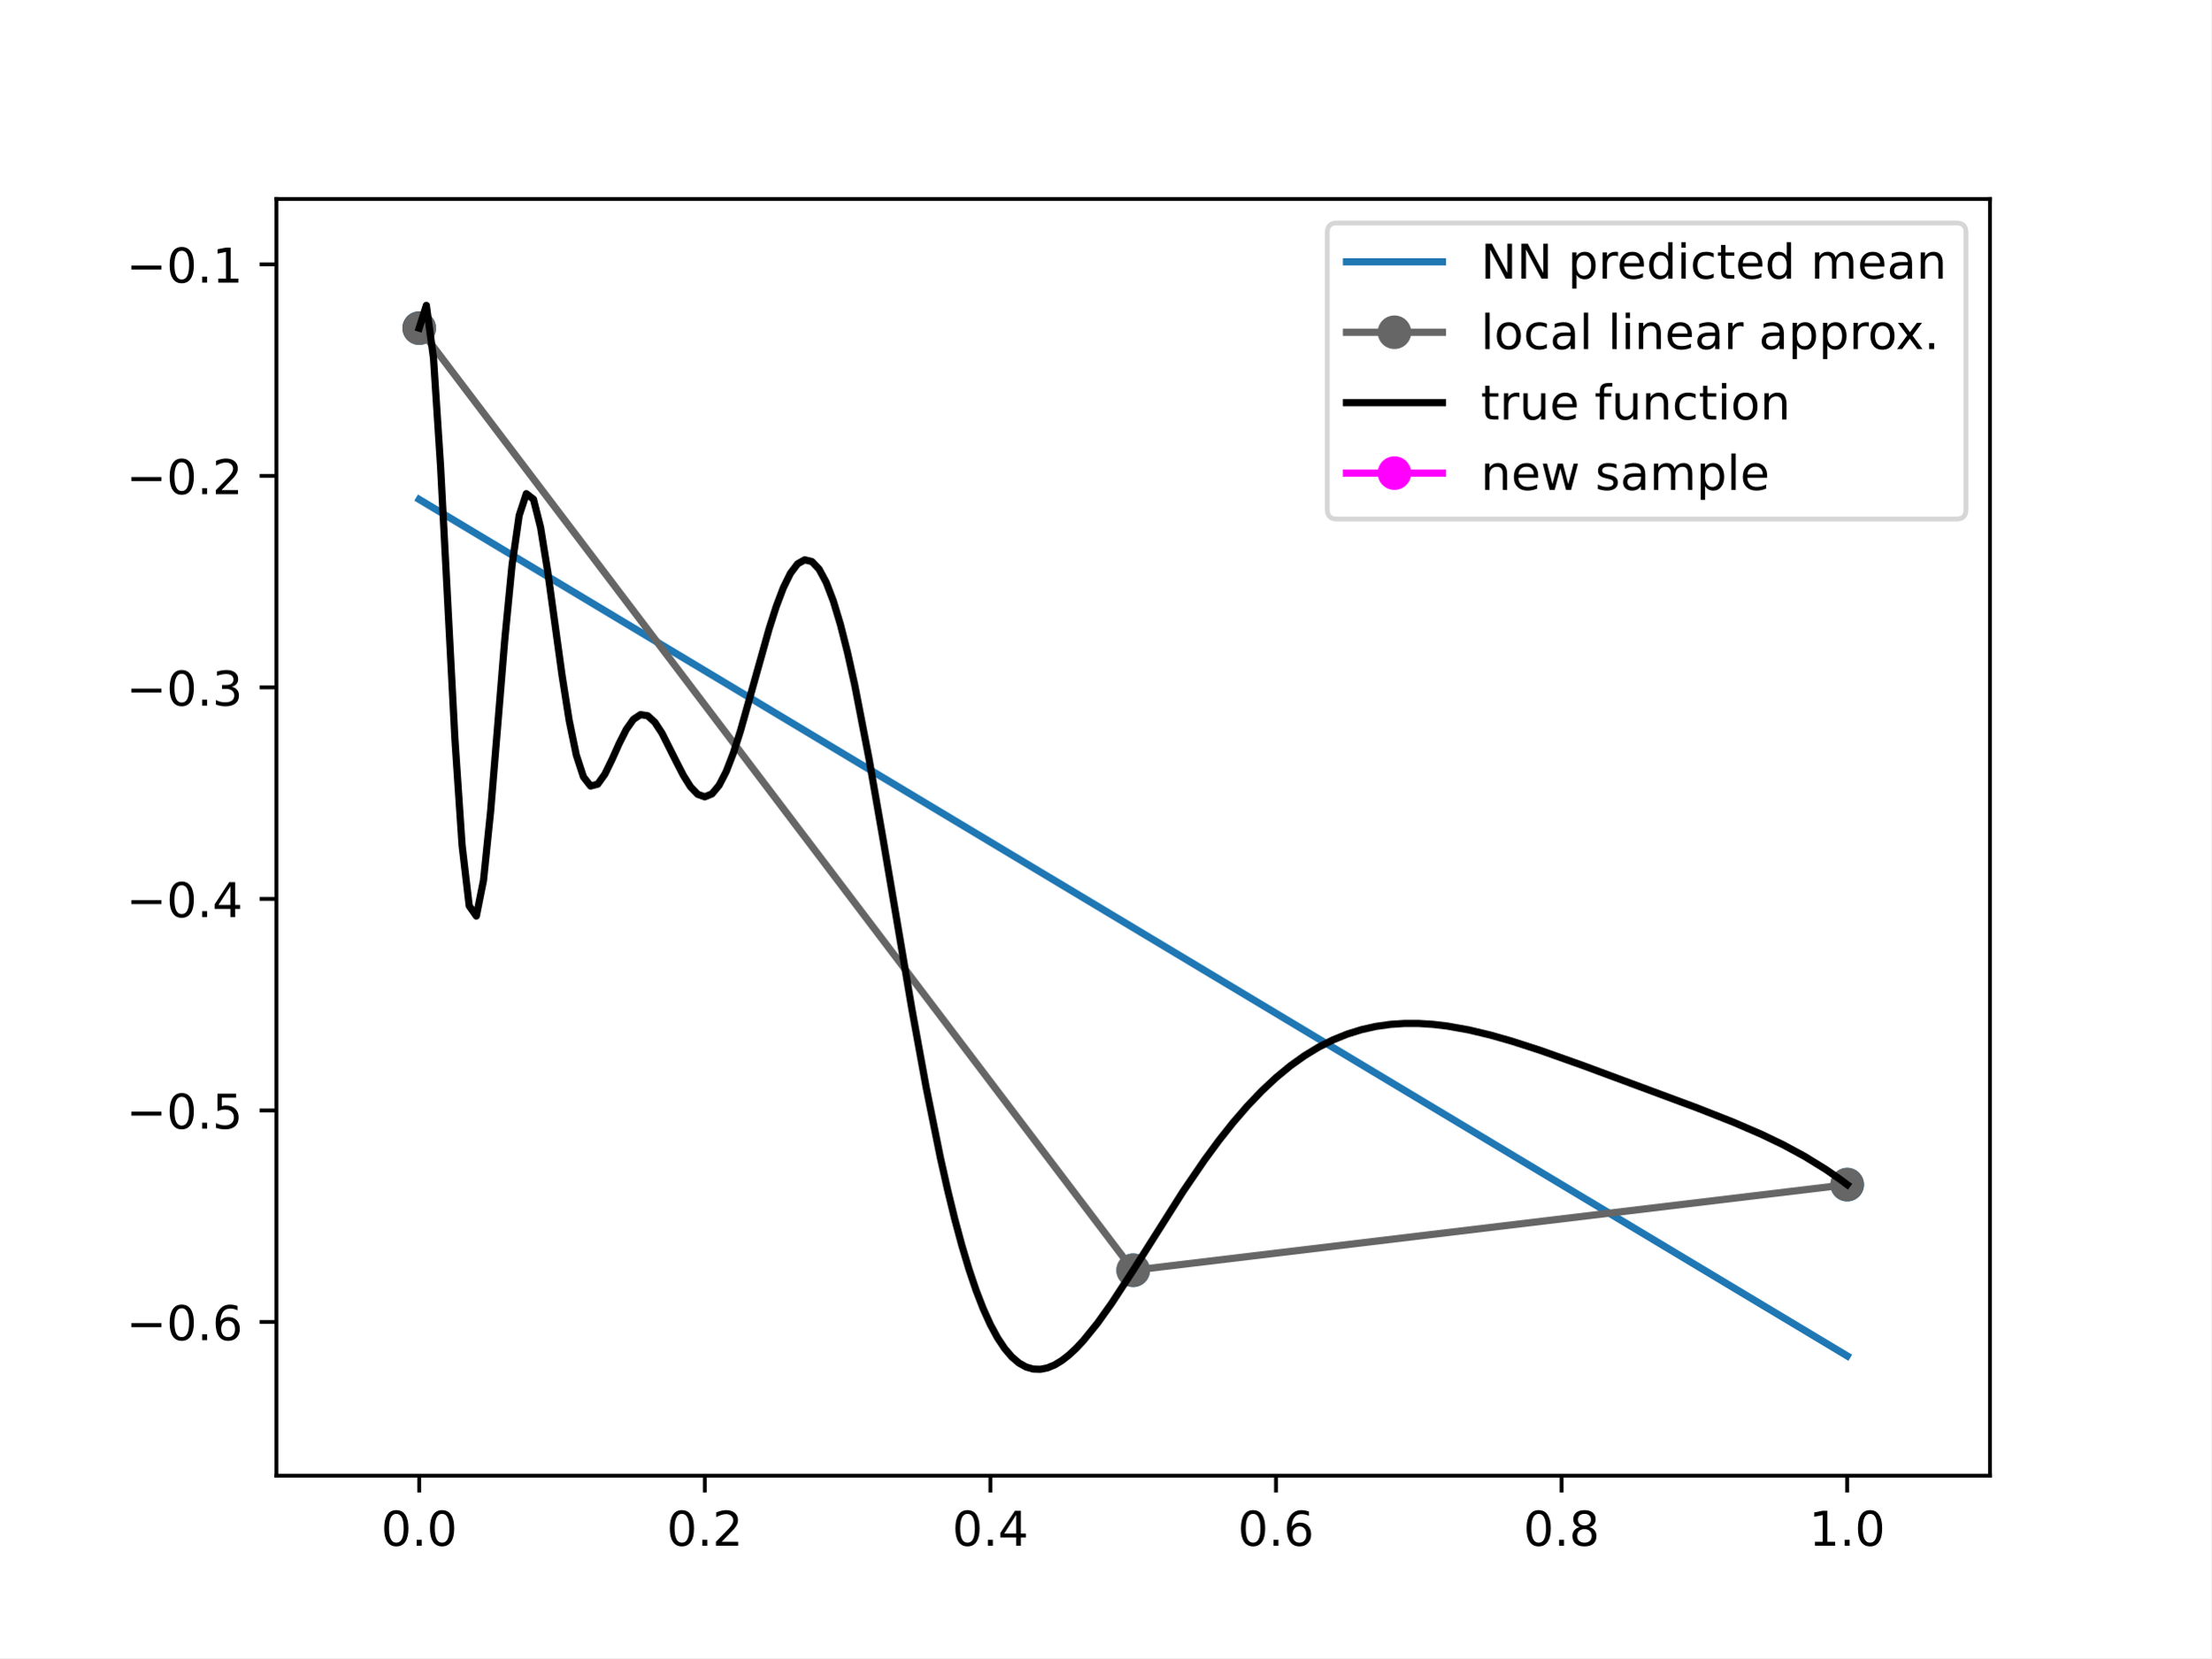
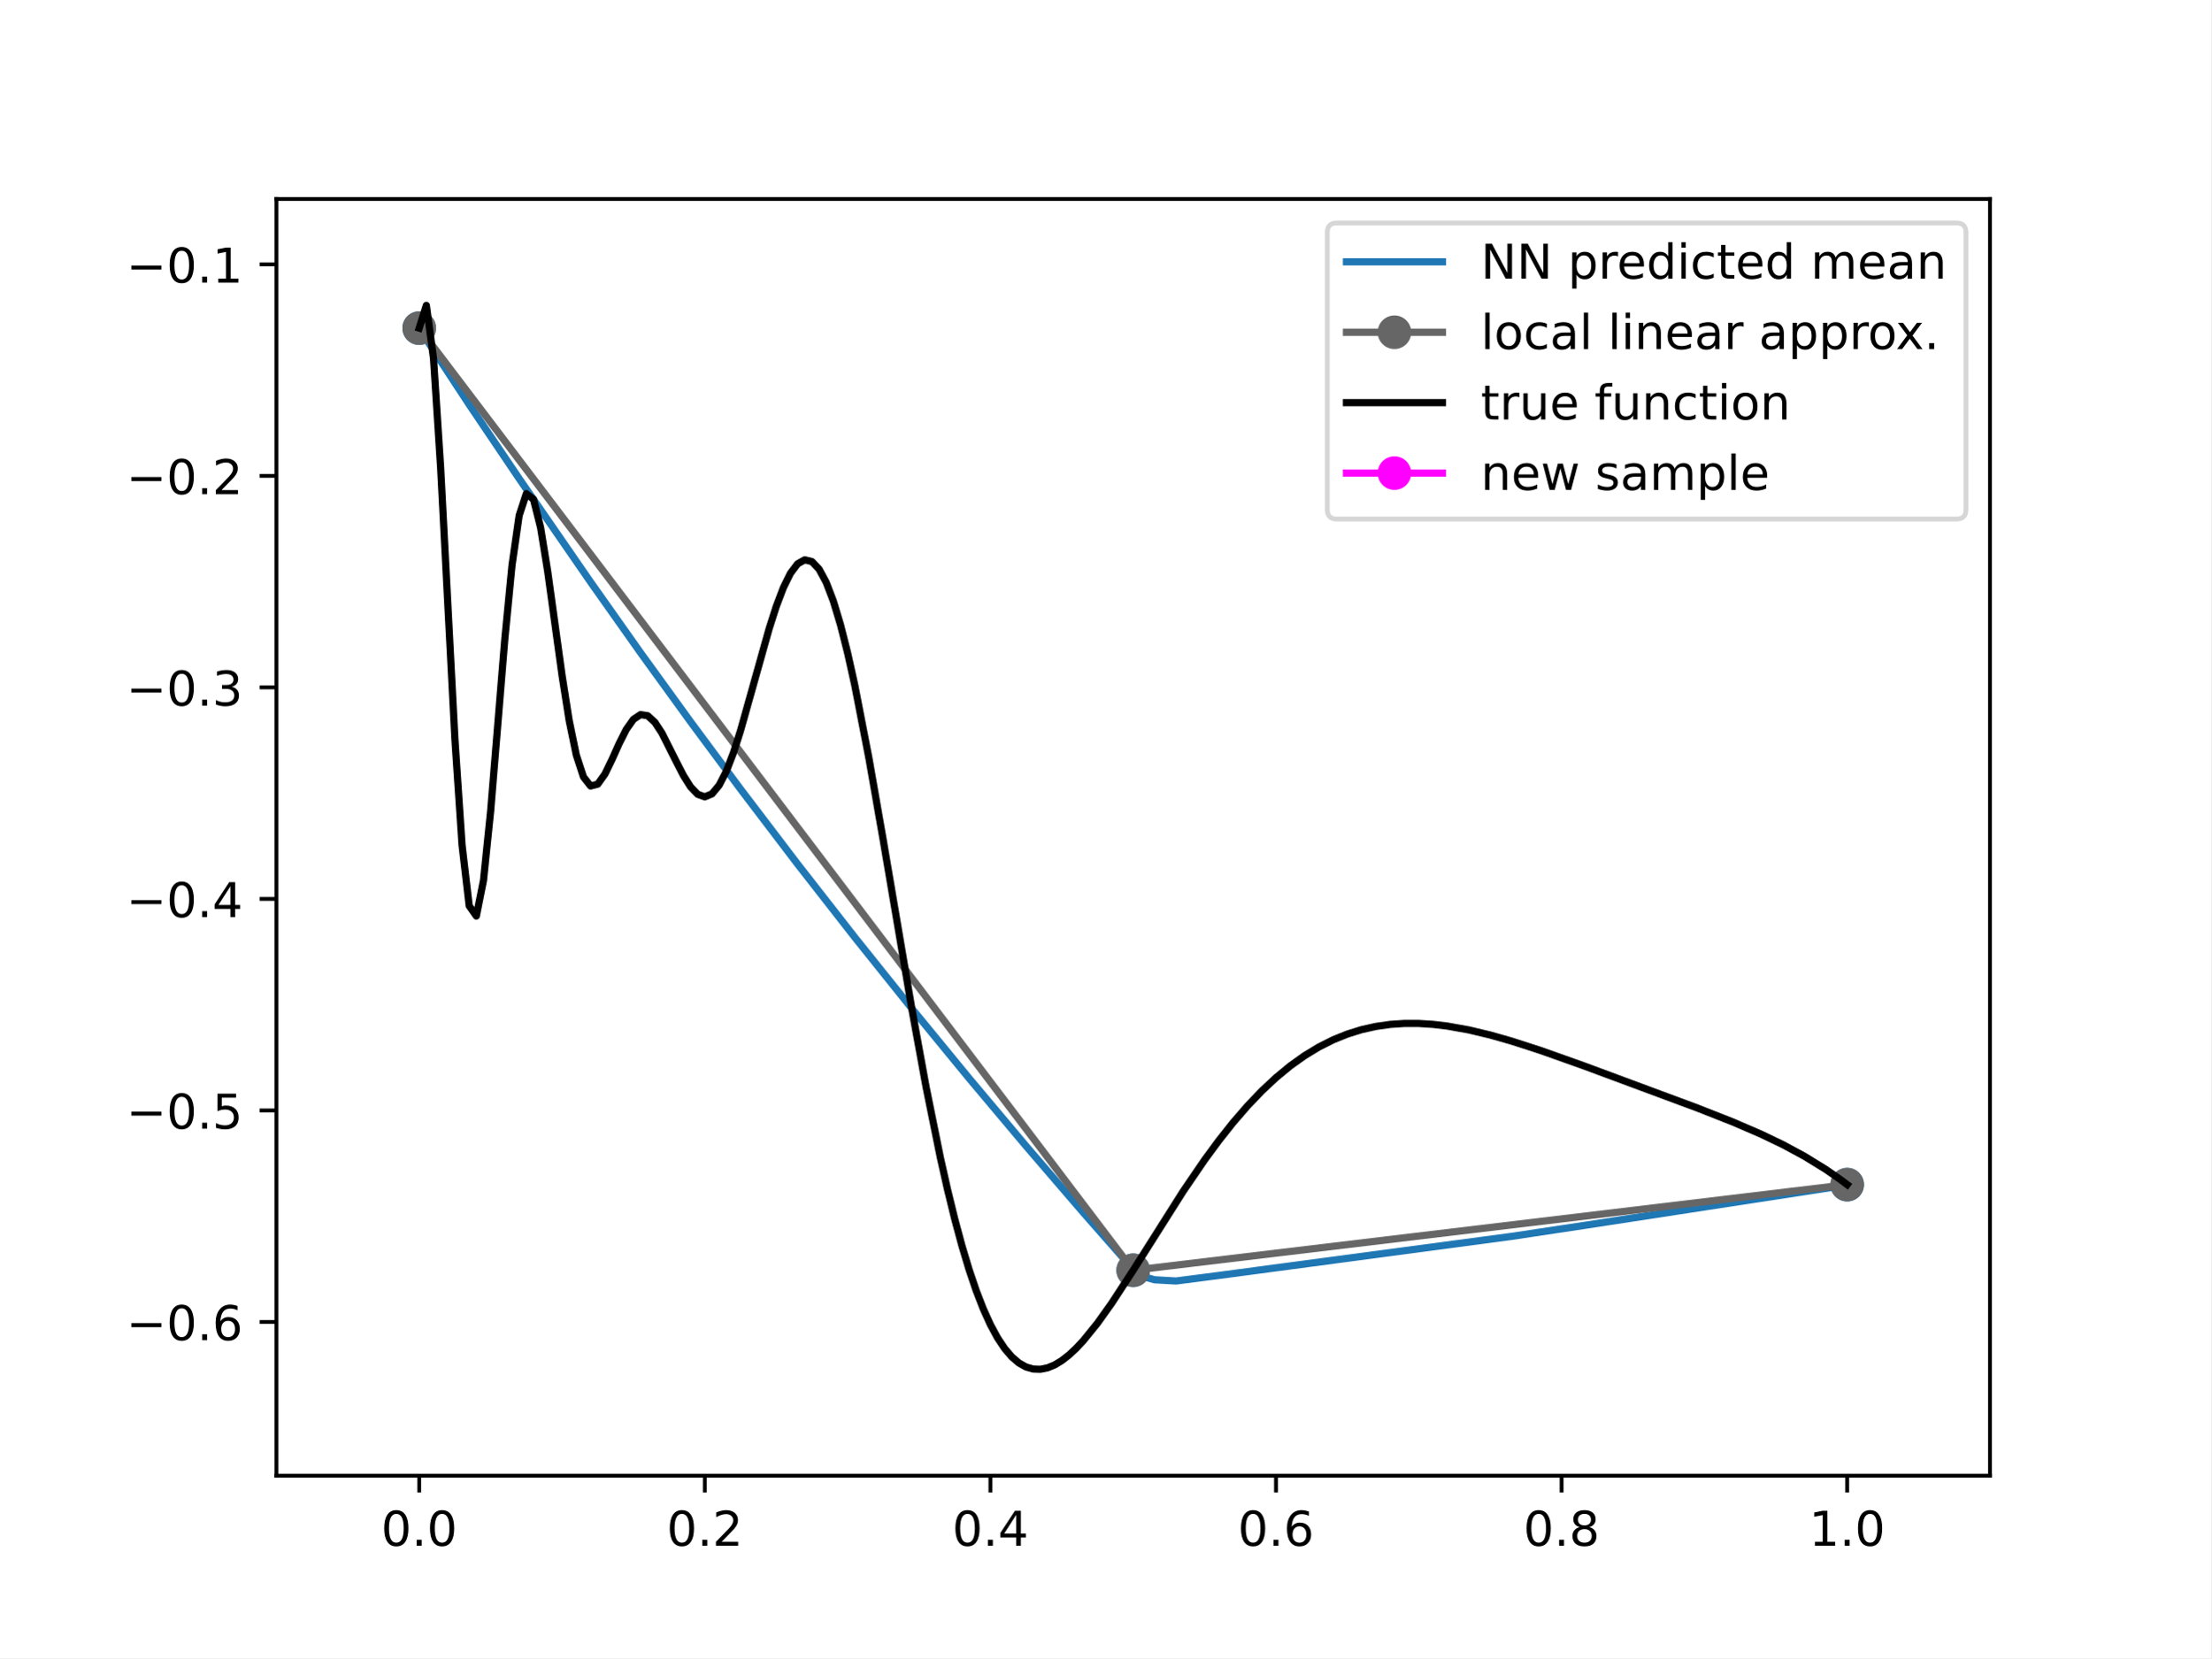
<svg xmlns="http://www.w3.org/2000/svg" xmlns:xlink="http://www.w3.org/1999/xlink" height="345.6pt" version="1.1" viewBox="0 0 460.8 345.6" width="460.8pt">
  <defs>
    <style type="text/css">
*{stroke-linecap:butt;stroke-linejoin:round;}
  </style>
  </defs>
  <g id="figure_1">
    <g id="patch_1">
      <path d="M 0 345.6  L 460.8 345.6  L 460.8 0  L 0 0  z " style="fill:#ffffff;" />
    </g>
    <g id="axes_1">
      <g id="patch_2">
        <path d="M 57.6 307.584  L 414.72 307.584  L 414.72 41.472  L 57.6 41.472  z " style="fill:#ffffff;" />
      </g>
      <g id="PathCollection_1">
        <defs>
-           <path d="M 0 3  C 0.796 3 1.559 2.684 2.121 2.121  C 2.684 1.559 3 0.796 3 0  C 3 -0.796 2.684 -1.559 2.121 -2.121  C 1.559 -2.684 0.796 -3 0 -3  C -0.796 -3 -1.559 -2.684 -2.121 -2.121  C -2.684 -1.559 -3 -0.796 -3 0  C -3 0.796 -2.684 1.559 -2.121 2.121  C -1.559 2.684 -0.796 3 0 3  z " id="m179749b43c" style="stroke:#1f77b4;" />
+           <path d="M 0 3  C 0.796 3 1.559 2.684 2.121 2.121  C 2.684 1.559 3 0.796 3 0  C 3 -0.796 2.684 -1.559 2.121 -2.121  C 1.559 -2.684 0.796 -3 0 -3  C -0.796 -3 -1.559 -2.684 -2.121 -2.121  C -2.684 -1.559 -3 -0.796 -3 0  C -3 0.796 -2.684 1.559 -2.121 2.121  C -1.559 2.684 -0.796 3 0 3  z " id="m5460640c98" style="stroke:#1f77b4;" />
        </defs>
-         <g clip-path="url(#p7ca8275b8b)">
-           <use style="fill:#1f77b4;stroke:#1f77b4;" x="87.36" xlink:href="#m179749b43c" y="68.387" />
-           <use style="fill:#1f77b4;stroke:#1f77b4;" x="236.16" xlink:href="#m179749b43c" y="264.764" />
-           <use style="fill:#1f77b4;stroke:#1f77b4;" x="384.96" xlink:href="#m179749b43c" y="246.915" />
+         <g clip-path="url(#p59c371af29)">
+           <use style="fill:#1f77b4;stroke:#1f77b4;" x="87.36" xlink:href="#m5460640c98" y="68.387" />
+           <use style="fill:#1f77b4;stroke:#1f77b4;" x="236.16" xlink:href="#m5460640c98" y="264.764" />
+           <use style="fill:#1f77b4;stroke:#1f77b4;" x="384.96" xlink:href="#m5460640c98" y="246.915" />
        </g>
      </g>
      <g id="matplotlib.axis_1">
        <g id="xtick_1">
          <g id="line2d_1">
            <defs>
-               <path d="M 0 0  L 0 3.5  " id="mdaee764420" style="stroke:#000000;stroke-width:0.8;" />
-             </defs>
-             <g>
-               <use style="stroke:#000000;stroke-width:0.8;" x="87.36" xlink:href="#mdaee764420" y="307.584" />
+               <path d="M 0 0  L 0 3.5  " id="md9a0f1338b" style="stroke:#000000;stroke-width:0.8;" />
+             </defs>
+             <g>
+               <use style="stroke:#000000;stroke-width:0.8;" x="87.36" xlink:href="#md9a0f1338b" y="307.584" />
            </g>
          </g>
          <g id="text_1">
            <defs>
              <path d="M 31.781 66.406  Q 24.172 66.406 20.328 58.906  Q 16.5 51.422 16.5 36.375  Q 16.5 21.391 20.328 13.891  Q 24.172 6.391 31.781 6.391  Q 39.453 6.391 43.281 13.891  Q 47.125 21.391 47.125 36.375  Q 47.125 51.422 43.281 58.906  Q 39.453 66.406 31.781 66.406  z M 31.781 74.219  Q 44.047 74.219 50.516 64.516  Q 56.984 54.828 56.984 36.375  Q 56.984 17.969 50.516 8.266  Q 44.047 -1.422 31.781 -1.422  Q 19.531 -1.422 13.062 8.266  Q 6.594 17.969 6.594 36.375  Q 6.594 54.828 13.062 64.516  Q 19.531 74.219 31.781 74.219  z " id="DejaVuSans-48" />
              <path d="M 10.688 12.406  L 21 12.406  L 21 0  L 10.688 0  z " id="DejaVuSans-46" />
            </defs>
            <g transform="translate(79.40844 322.1824)scale(0.1 -0.1)">
              <use xlink:href="#DejaVuSans-48" />
              <use x="63.623" xlink:href="#DejaVuSans-46" />
              <use x="95.41" xlink:href="#DejaVuSans-48" />
            </g>
          </g>
        </g>
        <g id="xtick_2">
          <g id="line2d_2">
            <g>
-               <use style="stroke:#000000;stroke-width:0.8;" x="146.88" xlink:href="#mdaee764420" y="307.584" />
+               <use style="stroke:#000000;stroke-width:0.8;" x="146.88" xlink:href="#md9a0f1338b" y="307.584" />
            </g>
          </g>
          <g id="text_2">
            <defs>
              <path d="M 19.188 8.297  L 53.609 8.297  L 53.609 0  L 7.328 0  L 7.328 8.297  Q 12.938 14.109 22.625 23.891  Q 32.328 33.688 34.812 36.531  Q 39.547 41.844 41.422 45.531  Q 43.312 49.219 43.312 52.781  Q 43.312 58.594 39.234 62.25  Q 35.156 65.922 28.609 65.922  Q 23.969 65.922 18.812 64.312  Q 13.672 62.703 7.812 59.422  L 7.812 69.391  Q 13.766 71.781 18.938 73  Q 24.125 74.219 28.422 74.219  Q 39.75 74.219 46.484 68.547  Q 53.219 62.891 53.219 53.422  Q 53.219 48.922 51.531 44.891  Q 49.859 40.875 45.406 35.406  Q 44.188 33.984 37.641 27.219  Q 31.109 20.453 19.188 8.297  z " id="DejaVuSans-50" />
            </defs>
            <g transform="translate(138.9284 322.1824)scale(0.1 -0.1)">
              <use xlink:href="#DejaVuSans-48" />
              <use x="63.623" xlink:href="#DejaVuSans-46" />
              <use x="95.41" xlink:href="#DejaVuSans-50" />
            </g>
          </g>
        </g>
        <g id="xtick_3">
          <g id="line2d_3">
            <g>
-               <use style="stroke:#000000;stroke-width:0.8;" x="206.4" xlink:href="#mdaee764420" y="307.584" />
+               <use style="stroke:#000000;stroke-width:0.8;" x="206.4" xlink:href="#md9a0f1338b" y="307.584" />
            </g>
          </g>
          <g id="text_3">
            <defs>
              <path d="M 37.797 64.312  L 12.891 25.391  L 37.797 25.391  z M 35.203 72.906  L 47.609 72.906  L 47.609 25.391  L 58.016 25.391  L 58.016 17.188  L 47.609 17.188  L 47.609 0  L 37.797 0  L 37.797 17.188  L 4.891 17.188  L 4.891 26.703  z " id="DejaVuSans-52" />
            </defs>
            <g transform="translate(198.4484 322.1824)scale(0.1 -0.1)">
              <use xlink:href="#DejaVuSans-48" />
              <use x="63.623" xlink:href="#DejaVuSans-46" />
              <use x="95.41" xlink:href="#DejaVuSans-52" />
            </g>
          </g>
        </g>
        <g id="xtick_4">
          <g id="line2d_4">
            <g>
-               <use style="stroke:#000000;stroke-width:0.8;" x="265.92" xlink:href="#mdaee764420" y="307.584" />
+               <use style="stroke:#000000;stroke-width:0.8;" x="265.92" xlink:href="#md9a0f1338b" y="307.584" />
            </g>
          </g>
          <g id="text_4">
            <defs>
              <path d="M 33.016 40.375  Q 26.375 40.375 22.484 35.828  Q 18.609 31.297 18.609 23.391  Q 18.609 15.531 22.484 10.953  Q 26.375 6.391 33.016 6.391  Q 39.656 6.391 43.531 10.953  Q 47.406 15.531 47.406 23.391  Q 47.406 31.297 43.531 35.828  Q 39.656 40.375 33.016 40.375  z M 52.594 71.297  L 52.594 62.312  Q 48.875 64.062 45.094 64.984  Q 41.312 65.922 37.594 65.922  Q 27.828 65.922 22.672 59.328  Q 17.531 52.734 16.797 39.406  Q 19.672 43.656 24.016 45.922  Q 28.375 48.188 33.594 48.188  Q 44.578 48.188 50.953 41.516  Q 57.328 34.859 57.328 23.391  Q 57.328 12.156 50.688 5.359  Q 44.047 -1.422 33.016 -1.422  Q 20.359 -1.422 13.672 8.266  Q 6.984 17.969 6.984 36.375  Q 6.984 53.656 15.188 63.938  Q 23.391 74.219 37.203 74.219  Q 40.922 74.219 44.703 73.484  Q 48.484 72.75 52.594 71.297  z " id="DejaVuSans-54" />
            </defs>
            <g transform="translate(257.9684 322.1824)scale(0.1 -0.1)">
              <use xlink:href="#DejaVuSans-48" />
              <use x="63.623" xlink:href="#DejaVuSans-46" />
              <use x="95.41" xlink:href="#DejaVuSans-54" />
            </g>
          </g>
        </g>
        <g id="xtick_5">
          <g id="line2d_5">
            <g>
-               <use style="stroke:#000000;stroke-width:0.8;" x="325.44" xlink:href="#mdaee764420" y="307.584" />
+               <use style="stroke:#000000;stroke-width:0.8;" x="325.44" xlink:href="#md9a0f1338b" y="307.584" />
            </g>
          </g>
          <g id="text_5">
            <defs>
              <path d="M 31.781 34.625  Q 24.75 34.625 20.719 30.859  Q 16.703 27.094 16.703 20.516  Q 16.703 13.922 20.719 10.156  Q 24.75 6.391 31.781 6.391  Q 38.812 6.391 42.859 10.172  Q 46.922 13.969 46.922 20.516  Q 46.922 27.094 42.891 30.859  Q 38.875 34.625 31.781 34.625  z M 21.922 38.812  Q 15.578 40.375 12.031 44.719  Q 8.5 49.078 8.5 55.328  Q 8.5 64.062 14.719 69.141  Q 20.953 74.219 31.781 74.219  Q 42.672 74.219 48.875 69.141  Q 55.078 64.062 55.078 55.328  Q 55.078 49.078 51.531 44.719  Q 48 40.375 41.703 38.812  Q 48.828 37.156 52.797 32.312  Q 56.781 27.484 56.781 20.516  Q 56.781 9.906 50.312 4.234  Q 43.844 -1.422 31.781 -1.422  Q 19.734 -1.422 13.25 4.234  Q 6.781 9.906 6.781 20.516  Q 6.781 27.484 10.781 32.312  Q 14.797 37.156 21.922 38.812  z M 18.312 54.391  Q 18.312 48.734 21.844 45.562  Q 25.391 42.391 31.781 42.391  Q 38.141 42.391 41.719 45.562  Q 45.312 48.734 45.312 54.391  Q 45.312 60.062 41.719 63.234  Q 38.141 66.406 31.781 66.406  Q 25.391 66.406 21.844 63.234  Q 18.312 60.062 18.312 54.391  z " id="DejaVuSans-56" />
            </defs>
            <g transform="translate(317.4884 322.1824)scale(0.1 -0.1)">
              <use xlink:href="#DejaVuSans-48" />
              <use x="63.623" xlink:href="#DejaVuSans-46" />
              <use x="95.41" xlink:href="#DejaVuSans-56" />
            </g>
          </g>
        </g>
        <g id="xtick_6">
          <g id="line2d_6">
            <g>
-               <use style="stroke:#000000;stroke-width:0.8;" x="384.96" xlink:href="#mdaee764420" y="307.584" />
+               <use style="stroke:#000000;stroke-width:0.8;" x="384.96" xlink:href="#md9a0f1338b" y="307.584" />
            </g>
          </g>
          <g id="text_6">
            <defs>
              <path d="M 12.406 8.297  L 28.516 8.297  L 28.516 63.922  L 10.984 60.406  L 10.984 69.391  L 28.422 72.906  L 38.281 72.906  L 38.281 8.297  L 54.391 8.297  L 54.391 0  L 12.406 0  z " id="DejaVuSans-49" />
            </defs>
            <g transform="translate(377.0084 322.1824)scale(0.1 -0.1)">
              <use xlink:href="#DejaVuSans-49" />
              <use x="63.623" xlink:href="#DejaVuSans-46" />
              <use x="95.41" xlink:href="#DejaVuSans-48" />
            </g>
          </g>
        </g>
      </g>
      <g id="matplotlib.axis_2">
        <g id="ytick_1">
          <g id="line2d_7">
            <defs>
-               <path d="M 0 0  L -3.5 0  " id="me40e67a4ef" style="stroke:#000000;stroke-width:0.8;" />
-             </defs>
-             <g>
-               <use style="stroke:#000000;stroke-width:0.8;" x="57.6" xlink:href="#me40e67a4ef" y="275.541" />
+               <path d="M 0 0  L -3.5 0  " id="m80c2ce02ff" style="stroke:#000000;stroke-width:0.8;" />
+             </defs>
+             <g>
+               <use style="stroke:#000000;stroke-width:0.8;" x="57.6" xlink:href="#m80c2ce02ff" y="275.541" />
            </g>
          </g>
          <g id="text_7">
            <defs>
              <path d="M 10.594 35.5  L 73.188 35.5  L 73.188 27.203  L 10.594 27.203  z " id="DejaVuSans-8722" />
            </defs>
            <g transform="translate(26.31719 279.3398)scale(0.1 -0.1)">
              <use xlink:href="#DejaVuSans-8722" />
              <use x="83.789" xlink:href="#DejaVuSans-48" />
              <use x="147.412" xlink:href="#DejaVuSans-46" />
              <use x="179.199" xlink:href="#DejaVuSans-54" />
            </g>
          </g>
        </g>
        <g id="ytick_2">
          <g id="line2d_8">
            <g>
-               <use style="stroke:#000000;stroke-width:0.8;" x="57.6" xlink:href="#me40e67a4ef" y="231.451" />
+               <use style="stroke:#000000;stroke-width:0.8;" x="57.6" xlink:href="#m80c2ce02ff" y="231.451" />
            </g>
          </g>
          <g id="text_8">
            <defs>
              <path d="M 10.797 72.906  L 49.516 72.906  L 49.516 64.594  L 19.828 64.594  L 19.828 46.734  Q 21.969 47.469 24.109 47.828  Q 26.266 48.188 28.422 48.188  Q 40.625 48.188 47.75 41.5  Q 54.891 34.812 54.891 23.391  Q 54.891 11.625 47.562 5.094  Q 40.234 -1.422 26.906 -1.422  Q 22.312 -1.422 17.547 -0.641  Q 12.797 0.141 7.719 1.703  L 7.719 11.625  Q 12.109 9.234 16.797 8.062  Q 21.484 6.891 26.703 6.891  Q 35.156 6.891 40.078 11.328  Q 45.016 15.766 45.016 23.391  Q 45.016 31 40.078 35.438  Q 35.156 39.891 26.703 39.891  Q 22.75 39.891 18.812 39.016  Q 14.891 38.141 10.797 36.281  z " id="DejaVuSans-53" />
            </defs>
            <g transform="translate(26.31719 235.2504)scale(0.1 -0.1)">
              <use xlink:href="#DejaVuSans-8722" />
              <use x="83.789" xlink:href="#DejaVuSans-48" />
              <use x="147.412" xlink:href="#DejaVuSans-46" />
              <use x="179.199" xlink:href="#DejaVuSans-53" />
            </g>
          </g>
        </g>
        <g id="ytick_3">
          <g id="line2d_9">
            <g>
-               <use style="stroke:#000000;stroke-width:0.8;" x="57.6" xlink:href="#me40e67a4ef" y="187.362" />
+               <use style="stroke:#000000;stroke-width:0.8;" x="57.6" xlink:href="#m80c2ce02ff" y="187.362" />
            </g>
          </g>
          <g id="text_9">
            <g transform="translate(26.31719 191.161)scale(0.1 -0.1)">
              <use xlink:href="#DejaVuSans-8722" />
              <use x="83.789" xlink:href="#DejaVuSans-48" />
              <use x="147.412" xlink:href="#DejaVuSans-46" />
              <use x="179.199" xlink:href="#DejaVuSans-52" />
            </g>
          </g>
        </g>
        <g id="ytick_4">
          <g id="line2d_10">
            <g>
-               <use style="stroke:#000000;stroke-width:0.8;" x="57.6" xlink:href="#me40e67a4ef" y="143.272" />
+               <use style="stroke:#000000;stroke-width:0.8;" x="57.6" xlink:href="#m80c2ce02ff" y="143.272" />
            </g>
          </g>
          <g id="text_10">
            <defs>
              <path d="M 40.578 39.312  Q 47.656 37.797 51.625 33  Q 55.609 28.219 55.609 21.188  Q 55.609 10.406 48.188 4.484  Q 40.766 -1.422 27.094 -1.422  Q 22.516 -1.422 17.656 -0.516  Q 12.797 0.391 7.625 2.203  L 7.625 11.719  Q 11.719 9.328 16.594 8.109  Q 21.484 6.891 26.812 6.891  Q 36.078 6.891 40.938 10.547  Q 45.797 14.203 45.797 21.188  Q 45.797 27.641 41.281 31.266  Q 36.766 34.906 28.719 34.906  L 20.219 34.906  L 20.219 43.016  L 29.109 43.016  Q 36.375 43.016 40.234 45.922  Q 44.094 48.828 44.094 54.297  Q 44.094 59.906 40.109 62.906  Q 36.141 65.922 28.719 65.922  Q 24.656 65.922 20.016 65.031  Q 15.375 64.156 9.812 62.312  L 9.812 71.094  Q 15.438 72.656 20.344 73.438  Q 25.25 74.219 29.594 74.219  Q 40.828 74.219 47.359 69.109  Q 53.906 64.016 53.906 55.328  Q 53.906 49.266 50.438 45.094  Q 46.969 40.922 40.578 39.312  z " id="DejaVuSans-51" />
            </defs>
            <g transform="translate(26.31719 147.0716)scale(0.1 -0.1)">
              <use xlink:href="#DejaVuSans-8722" />
              <use x="83.789" xlink:href="#DejaVuSans-48" />
              <use x="147.412" xlink:href="#DejaVuSans-46" />
              <use x="179.199" xlink:href="#DejaVuSans-51" />
            </g>
          </g>
        </g>
        <g id="ytick_5">
          <g id="line2d_11">
            <g>
-               <use style="stroke:#000000;stroke-width:0.8;" x="57.6" xlink:href="#me40e67a4ef" y="99.183" />
+               <use style="stroke:#000000;stroke-width:0.8;" x="57.6" xlink:href="#m80c2ce02ff" y="99.183" />
            </g>
          </g>
          <g id="text_11">
            <g transform="translate(26.31719 102.9823)scale(0.1 -0.1)">
              <use xlink:href="#DejaVuSans-8722" />
              <use x="83.789" xlink:href="#DejaVuSans-48" />
              <use x="147.412" xlink:href="#DejaVuSans-46" />
              <use x="179.199" xlink:href="#DejaVuSans-50" />
            </g>
          </g>
        </g>
        <g id="ytick_6">
          <g id="line2d_12">
            <g>
-               <use style="stroke:#000000;stroke-width:0.8;" x="57.6" xlink:href="#me40e67a4ef" y="55.094" />
+               <use style="stroke:#000000;stroke-width:0.8;" x="57.6" xlink:href="#m80c2ce02ff" y="55.094" />
            </g>
          </g>
          <g id="text_12">
            <g transform="translate(26.31719 58.89288)scale(0.1 -0.1)">
              <use xlink:href="#DejaVuSans-8722" />
              <use x="83.789" xlink:href="#DejaVuSans-48" />
              <use x="147.412" xlink:href="#DejaVuSans-46" />
              <use x="179.199" xlink:href="#DejaVuSans-49" />
            </g>
          </g>
        </g>
      </g>
      <g id="line2d_13">
-         <path clip-path="url(#p7ca8275b8b)" d="M 87.36 104.091  L 384.96 282.619  L 384.96 282.619  " style="fill:none;stroke:#1f77b4;stroke-linecap:square;stroke-width:1.5;" />
+         <path clip-path="url(#p59c371af29)" d="M 87.36 68.473  L 97.776 84.32  L 108.192 99.761  L 123.072 121.308  L 133.488 136.042  L 143.904 150.42  L 154.32 164.459  L 166.224 180.107  L 178.128 195.352  L 190.032 210.215  L 201.936 224.718  L 213.84 238.88  L 225.744 252.72  L 236.16 264.58  L 237.648 265.601  L 239.136 266.338  L 240.624 266.746  L 245.088 267  L 254.016 265.844  L 315.024 257.7  L 329.904 255.455  L 384.96 247.005  L 384.96 247.005  " style="fill:none;stroke:#1f77b4;stroke-linecap:square;stroke-width:1.5;" />
      </g>
      <g id="line2d_14">
-         <path clip-path="url(#p7ca8275b8b)" d="M 87.36 68.387  L 236.16 264.764  L 384.96 246.915  " style="fill:none;stroke:#666666;stroke-linecap:square;stroke-width:1.5;" />
+         <path clip-path="url(#p59c371af29)" d="M 87.36 68.387  L 236.16 264.764  L 384.96 246.915  " style="fill:none;stroke:#666666;stroke-linecap:square;stroke-width:1.5;" />
        <defs>
-           <path d="M 0 3  C 0.796 3 1.559 2.684 2.121 2.121  C 2.684 1.559 3 0.796 3 0  C 3 -0.796 2.684 -1.559 2.121 -2.121  C 1.559 -2.684 0.796 -3 0 -3  C -0.796 -3 -1.559 -2.684 -2.121 -2.121  C -2.684 -1.559 -3 -0.796 -3 0  C -3 0.796 -2.684 1.559 -2.121 2.121  C -1.559 2.684 -0.796 3 0 3  z " id="m152d997a72" style="stroke:#666666;" />
+           <path d="M 0 3  C 0.796 3 1.559 2.684 2.121 2.121  C 2.684 1.559 3 0.796 3 0  C 3 -0.796 2.684 -1.559 2.121 -2.121  C 1.559 -2.684 0.796 -3 0 -3  C -0.796 -3 -1.559 -2.684 -2.121 -2.121  C -2.684 -1.559 -3 -0.796 -3 0  C -3 0.796 -2.684 1.559 -2.121 2.121  C -1.559 2.684 -0.796 3 0 3  z " id="m4a0c95bf91" style="stroke:#666666;" />
        </defs>
-         <g clip-path="url(#p7ca8275b8b)">
-           <use style="fill:#666666;stroke:#666666;" x="87.36" xlink:href="#m152d997a72" y="68.387" />
-           <use style="fill:#666666;stroke:#666666;" x="236.16" xlink:href="#m152d997a72" y="264.764" />
-           <use style="fill:#666666;stroke:#666666;" x="384.96" xlink:href="#m152d997a72" y="246.915" />
+         <g clip-path="url(#p59c371af29)">
+           <use style="fill:#666666;stroke:#666666;" x="87.36" xlink:href="#m4a0c95bf91" y="68.387" />
+           <use style="fill:#666666;stroke:#666666;" x="236.16" xlink:href="#m4a0c95bf91" y="264.764" />
+           <use style="fill:#666666;stroke:#666666;" x="384.96" xlink:href="#m4a0c95bf91" y="246.915" />
        </g>
      </g>
      <g id="line2d_15">
-         <path clip-path="url(#p7ca8275b8b)" d="M 87.36 68.387  L 88.848 63.648  L 90.336 74.66  L 91.824 97.463  L 94.8 154.09  L 96.288 176.148  L 97.776 188.807  L 99.264 190.93  L 100.752 183.507  L 102.24 169.1  L 105.216 133.022  L 106.704 117.79  L 108.192 107.438  L 109.68 102.896  L 111.168 104.052  L 112.656 109.965  L 114.144 119.159  L 117.12 140.723  L 118.608 150.164  L 120.096 157.375  L 121.584 161.928  L 123.072 163.831  L 124.56 163.443  L 126.048 161.364  L 127.536 158.308  L 129.024 154.991  L 130.512 152.042  L 132 149.931  L 133.488 148.945  L 134.976 149.175  L 136.464 150.539  L 137.952 152.811  L 140.928 158.734  L 142.416 161.628  L 143.904 163.998  L 145.392 165.552  L 146.88 166.082  L 148.368 165.47  L 149.856 163.688  L 151.344 160.798  L 152.832 156.938  L 154.32 152.303  L 157.296 141.693  L 160.272 131.085  L 161.76 126.427  L 163.248 122.5  L 164.736 119.48  L 166.224 117.508  L 167.712 116.678  L 169.2 117.044  L 170.688 118.618  L 172.176 121.378  L 173.664 125.267  L 175.152 130.204  L 176.64 136.085  L 178.128 142.792  L 181.104 158.154  L 184.08 175.208  L 190.032 210.294  L 193.008 226.631  L 195.984 241.343  L 197.472 247.965  L 198.96 254.053  L 200.448 259.589  L 201.936 264.56  L 203.424 268.963  L 204.912 272.804  L 206.4 276.092  L 207.888 278.844  L 209.376 281.079  L 210.864 282.82  L 212.352 284.095  L 213.84 284.932  L 215.328 285.359  L 216.816 285.408  L 218.304 285.109  L 219.792 284.494  L 221.28 283.592  L 222.768 282.433  L 224.256 281.046  L 225.744 279.459  L 228.72 275.787  L 231.696 271.61  L 236.16 264.764  L 246.576 248.308  L 251.04 241.769  L 254.016 237.724  L 256.992 233.969  L 259.968 230.526  L 262.944 227.408  L 265.92 224.622  L 268.896 222.168  L 271.872 220.042  L 274.848 218.235  L 277.824 216.736  L 280.8 215.532  L 283.776 214.605  L 286.752 213.94  L 289.728 213.518  L 292.704 213.319  L 295.68 213.324  L 298.656 213.513  L 301.632 213.868  L 306.096 214.666  L 310.56 215.73  L 315.024 217  L 320.976 218.924  L 329.904 222.095  L 353.712 230.936  L 361.152 233.867  L 367.104 236.439  L 371.568 238.585  L 376.032 240.994  L 380.496 243.742  L 383.472 245.804  L 384.96 246.915  L 384.96 246.915  " style="fill:none;stroke:#000000;stroke-linecap:square;stroke-width:1.5;" />
+         <path clip-path="url(#p59c371af29)" d="M 87.36 68.387  L 88.848 63.648  L 90.336 74.66  L 91.824 97.463  L 94.8 154.09  L 96.288 176.148  L 97.776 188.807  L 99.264 190.93  L 100.752 183.507  L 102.24 169.1  L 105.216 133.022  L 106.704 117.79  L 108.192 107.438  L 109.68 102.896  L 111.168 104.052  L 112.656 109.965  L 114.144 119.159  L 117.12 140.723  L 118.608 150.164  L 120.096 157.375  L 121.584 161.928  L 123.072 163.831  L 124.56 163.443  L 126.048 161.364  L 127.536 158.308  L 129.024 154.991  L 130.512 152.042  L 132 149.931  L 133.488 148.945  L 134.976 149.175  L 136.464 150.539  L 137.952 152.811  L 140.928 158.734  L 142.416 161.628  L 143.904 163.998  L 145.392 165.552  L 146.88 166.082  L 148.368 165.47  L 149.856 163.688  L 151.344 160.798  L 152.832 156.938  L 154.32 152.303  L 157.296 141.693  L 160.272 131.085  L 161.76 126.427  L 163.248 122.5  L 164.736 119.48  L 166.224 117.508  L 167.712 116.678  L 169.2 117.044  L 170.688 118.618  L 172.176 121.378  L 173.664 125.267  L 175.152 130.204  L 176.64 136.085  L 178.128 142.792  L 181.104 158.154  L 184.08 175.208  L 190.032 210.294  L 193.008 226.631  L 195.984 241.343  L 197.472 247.965  L 198.96 254.053  L 200.448 259.589  L 201.936 264.56  L 203.424 268.963  L 204.912 272.804  L 206.4 276.092  L 207.888 278.844  L 209.376 281.079  L 210.864 282.82  L 212.352 284.095  L 213.84 284.932  L 215.328 285.359  L 216.816 285.408  L 218.304 285.109  L 219.792 284.494  L 221.28 283.592  L 222.768 282.433  L 224.256 281.046  L 225.744 279.459  L 228.72 275.787  L 231.696 271.61  L 236.16 264.764  L 246.576 248.308  L 251.04 241.769  L 254.016 237.724  L 256.992 233.969  L 259.968 230.526  L 262.944 227.408  L 265.92 224.622  L 268.896 222.168  L 271.872 220.042  L 274.848 218.235  L 277.824 216.736  L 280.8 215.532  L 283.776 214.605  L 286.752 213.94  L 289.728 213.518  L 292.704 213.319  L 295.68 213.324  L 298.656 213.513  L 301.632 213.868  L 306.096 214.666  L 310.56 215.73  L 315.024 217  L 320.976 218.924  L 329.904 222.095  L 353.712 230.936  L 361.152 233.867  L 367.104 236.439  L 371.568 238.585  L 376.032 240.994  L 380.496 243.742  L 383.472 245.804  L 384.96 246.915  L 384.96 246.915  " style="fill:none;stroke:#000000;stroke-linecap:square;stroke-width:1.5;" />
      </g>
      <g id="line2d_16">
-         <path clip-path="url(#p7ca8275b8b)" d="M 0 0  " style="fill:none;stroke:#ff00ff;stroke-linecap:square;stroke-width:1.5;" />
+         <path clip-path="url(#p59c371af29)" d="M 0 0  " style="fill:none;stroke:#ff00ff;stroke-linecap:square;stroke-width:1.5;" />
        <defs>
-           <path d="M 0 3  C 0.796 3 1.559 2.684 2.121 2.121  C 2.684 1.559 3 0.796 3 0  C 3 -0.796 2.684 -1.559 2.121 -2.121  C 1.559 -2.684 0.796 -3 0 -3  C -0.796 -3 -1.559 -2.684 -2.121 -2.121  C -2.684 -1.559 -3 -0.796 -3 0  C -3 0.796 -2.684 1.559 -2.121 2.121  C -1.559 2.684 -0.796 3 0 3  z " id="m74e3a05fc0" style="stroke:#ff00ff;" />
+           <path d="M 0 3  C 0.796 3 1.559 2.684 2.121 2.121  C 2.684 1.559 3 0.796 3 0  C 3 -0.796 2.684 -1.559 2.121 -2.121  C 1.559 -2.684 0.796 -3 0 -3  C -0.796 -3 -1.559 -2.684 -2.121 -2.121  C -2.684 -1.559 -3 -0.796 -3 0  C -3 0.796 -2.684 1.559 -2.121 2.121  C -1.559 2.684 -0.796 3 0 3  z " id="mc1c9218c30" style="stroke:#ff00ff;" />
        </defs>
-         <g clip-path="url(#p7ca8275b8b)">
-           <use style="fill:#ff00ff;stroke:#ff00ff;" x="0" xlink:href="#m74e3a05fc0" y="0" />
+         <g clip-path="url(#p59c371af29)">
+           <use style="fill:#ff00ff;stroke:#ff00ff;" x="0" xlink:href="#mc1c9218c30" y="0" />
        </g>
      </g>
      <g id="patch_3">
        <path d="M 57.6 307.584  L 57.6 41.472  " style="fill:none;stroke:#000000;stroke-linecap:square;stroke-linejoin:miter;stroke-width:0.8;" />
      </g>
      <g id="patch_4">
        <path d="M 414.72 307.584  L 414.72 41.472  " style="fill:none;stroke:#000000;stroke-linecap:square;stroke-linejoin:miter;stroke-width:0.8;" />
      </g>
      <g id="patch_5">
        <path d="M 57.6 307.584  L 414.72 307.584  " style="fill:none;stroke:#000000;stroke-linecap:square;stroke-linejoin:miter;stroke-width:0.8;" />
      </g>
      <g id="patch_6">
        <path d="M 57.6 41.472  L 414.72 41.472  " style="fill:none;stroke:#000000;stroke-linecap:square;stroke-linejoin:miter;stroke-width:0.8;" />
      </g>
      <g id="legend_1">
        <g id="patch_7">
          <path d="M 278.608 108.184  L 407.72 108.184  Q 409.72 108.184 409.72 106.184  L 409.72 48.472  Q 409.72 46.472 407.72 46.472  L 278.608 46.472  Q 276.608 46.472 276.608 48.472  L 276.608 106.184  Q 276.608 108.184 278.608 108.184  z " style="fill:#ffffff;opacity:0.8;stroke:#cccccc;stroke-linejoin:miter;" />
        </g>
        <g id="line2d_17">
          <path d="M 280.608 54.57  L 300.608 54.57  " style="fill:none;stroke:#1f77b4;stroke-linecap:square;stroke-width:1.5;" />
        </g>
        <g id="line2d_18" />
        <g id="text_13">
          <defs>
            <path d="M 9.812 72.906  L 23.094 72.906  L 55.422 11.922  L 55.422 72.906  L 64.984 72.906  L 64.984 0  L 51.703 0  L 19.391 60.984  L 19.391 0  L 9.812 0  z " id="DejaVuSans-78" />
            <path id="DejaVuSans-32" />
            <path d="M 18.109 8.203  L 18.109 -20.797  L 9.078 -20.797  L 9.078 54.688  L 18.109 54.688  L 18.109 46.391  Q 20.953 51.266 25.266 53.625  Q 29.594 56 35.594 56  Q 45.562 56 51.781 48.094  Q 58.016 40.188 58.016 27.297  Q 58.016 14.406 51.781 6.484  Q 45.562 -1.422 35.594 -1.422  Q 29.594 -1.422 25.266 0.953  Q 20.953 3.328 18.109 8.203  z M 48.688 27.297  Q 48.688 37.203 44.609 42.844  Q 40.531 48.484 33.406 48.484  Q 26.266 48.484 22.188 42.844  Q 18.109 37.203 18.109 27.297  Q 18.109 17.391 22.188 11.75  Q 26.266 6.109 33.406 6.109  Q 40.531 6.109 44.609 11.75  Q 48.688 17.391 48.688 27.297  z " id="DejaVuSans-112" />
            <path d="M 41.109 46.297  Q 39.594 47.172 37.812 47.578  Q 36.031 48 33.891 48  Q 26.266 48 22.188 43.047  Q 18.109 38.094 18.109 28.812  L 18.109 0  L 9.078 0  L 9.078 54.688  L 18.109 54.688  L 18.109 46.188  Q 20.953 51.172 25.484 53.578  Q 30.031 56 36.531 56  Q 37.453 56 38.578 55.875  Q 39.703 55.766 41.062 55.516  z " id="DejaVuSans-114" />
            <path d="M 56.203 29.594  L 56.203 25.203  L 14.891 25.203  Q 15.484 15.922 20.484 11.062  Q 25.484 6.203 34.422 6.203  Q 39.594 6.203 44.453 7.469  Q 49.312 8.734 54.109 11.281  L 54.109 2.781  Q 49.266 0.734 44.188 -0.344  Q 39.109 -1.422 33.891 -1.422  Q 20.797 -1.422 13.156 6.188  Q 5.516 13.812 5.516 26.812  Q 5.516 40.234 12.766 48.109  Q 20.016 56 32.328 56  Q 43.359 56 49.781 48.891  Q 56.203 41.797 56.203 29.594  z M 47.219 32.234  Q 47.125 39.594 43.094 43.984  Q 39.062 48.391 32.422 48.391  Q 24.906 48.391 20.391 44.141  Q 15.875 39.891 15.188 32.172  z " id="DejaVuSans-101" />
            <path d="M 45.406 46.391  L 45.406 75.984  L 54.391 75.984  L 54.391 0  L 45.406 0  L 45.406 8.203  Q 42.578 3.328 38.25 0.953  Q 33.938 -1.422 27.875 -1.422  Q 17.969 -1.422 11.734 6.484  Q 5.516 14.406 5.516 27.297  Q 5.516 40.188 11.734 48.094  Q 17.969 56 27.875 56  Q 33.938 56 38.25 53.625  Q 42.578 51.266 45.406 46.391  z M 14.797 27.297  Q 14.797 17.391 18.875 11.75  Q 22.953 6.109 30.078 6.109  Q 37.203 6.109 41.297 11.75  Q 45.406 17.391 45.406 27.297  Q 45.406 37.203 41.297 42.844  Q 37.203 48.484 30.078 48.484  Q 22.953 48.484 18.875 42.844  Q 14.797 37.203 14.797 27.297  z " id="DejaVuSans-100" />
            <path d="M 9.422 54.688  L 18.406 54.688  L 18.406 0  L 9.422 0  z M 9.422 75.984  L 18.406 75.984  L 18.406 64.594  L 9.422 64.594  z " id="DejaVuSans-105" />
            <path d="M 48.781 52.594  L 48.781 44.188  Q 44.969 46.297 41.141 47.344  Q 37.312 48.391 33.406 48.391  Q 24.656 48.391 19.812 42.844  Q 14.984 37.312 14.984 27.297  Q 14.984 17.281 19.812 11.734  Q 24.656 6.203 33.406 6.203  Q 37.312 6.203 41.141 7.25  Q 44.969 8.297 48.781 10.406  L 48.781 2.094  Q 45.016 0.344 40.984 -0.531  Q 36.969 -1.422 32.422 -1.422  Q 20.062 -1.422 12.781 6.344  Q 5.516 14.109 5.516 27.297  Q 5.516 40.672 12.859 48.328  Q 20.219 56 33.016 56  Q 37.156 56 41.109 55.141  Q 45.062 54.297 48.781 52.594  z " id="DejaVuSans-99" />
            <path d="M 18.312 70.219  L 18.312 54.688  L 36.812 54.688  L 36.812 47.703  L 18.312 47.703  L 18.312 18.016  Q 18.312 11.328 20.141 9.422  Q 21.969 7.516 27.594 7.516  L 36.812 7.516  L 36.812 0  L 27.594 0  Q 17.188 0 13.234 3.875  Q 9.281 7.766 9.281 18.016  L 9.281 47.703  L 2.688 47.703  L 2.688 54.688  L 9.281 54.688  L 9.281 70.219  z " id="DejaVuSans-116" />
            <path d="M 52 44.188  Q 55.375 50.25 60.062 53.125  Q 64.75 56 71.094 56  Q 79.641 56 84.281 50.016  Q 88.922 44.047 88.922 33.016  L 88.922 0  L 79.891 0  L 79.891 32.719  Q 79.891 40.578 77.094 44.375  Q 74.312 48.188 68.609 48.188  Q 61.625 48.188 57.562 43.547  Q 53.516 38.922 53.516 30.906  L 53.516 0  L 44.484 0  L 44.484 32.719  Q 44.484 40.625 41.703 44.406  Q 38.922 48.188 33.109 48.188  Q 26.219 48.188 22.156 43.531  Q 18.109 38.875 18.109 30.906  L 18.109 0  L 9.078 0  L 9.078 54.688  L 18.109 54.688  L 18.109 46.188  Q 21.188 51.219 25.484 53.609  Q 29.781 56 35.688 56  Q 41.656 56 45.828 52.969  Q 50 49.953 52 44.188  z " id="DejaVuSans-109" />
            <path d="M 34.281 27.484  Q 23.391 27.484 19.188 25  Q 14.984 22.516 14.984 16.5  Q 14.984 11.719 18.141 8.906  Q 21.297 6.109 26.703 6.109  Q 34.188 6.109 38.703 11.406  Q 43.219 16.703 43.219 25.484  L 43.219 27.484  z M 52.203 31.203  L 52.203 0  L 43.219 0  L 43.219 8.297  Q 40.141 3.328 35.547 0.953  Q 30.953 -1.422 24.312 -1.422  Q 15.922 -1.422 10.953 3.297  Q 6 8.016 6 15.922  Q 6 25.141 12.172 29.828  Q 18.359 34.516 30.609 34.516  L 43.219 34.516  L 43.219 35.406  Q 43.219 41.609 39.141 45  Q 35.062 48.391 27.688 48.391  Q 23 48.391 18.547 47.266  Q 14.109 46.141 10.016 43.891  L 10.016 52.203  Q 14.938 54.109 19.578 55.047  Q 24.219 56 28.609 56  Q 40.484 56 46.344 49.844  Q 52.203 43.703 52.203 31.203  z " id="DejaVuSans-97" />
            <path d="M 54.891 33.016  L 54.891 0  L 45.906 0  L 45.906 32.719  Q 45.906 40.484 42.875 44.328  Q 39.844 48.188 33.797 48.188  Q 26.516 48.188 22.312 43.547  Q 18.109 38.922 18.109 30.906  L 18.109 0  L 9.078 0  L 9.078 54.688  L 18.109 54.688  L 18.109 46.188  Q 21.344 51.125 25.703 53.562  Q 30.078 56 35.797 56  Q 45.219 56 50.047 50.172  Q 54.891 44.344 54.891 33.016  z " id="DejaVuSans-110" />
          </defs>
          <g transform="translate(308.6075 58.07044)scale(0.1 -0.1)">
            <use xlink:href="#DejaVuSans-78" />
            <use x="74.805" xlink:href="#DejaVuSans-78" />
            <use x="149.609" xlink:href="#DejaVuSans-32" />
            <use x="181.396" xlink:href="#DejaVuSans-112" />
            <use x="244.873" xlink:href="#DejaVuSans-114" />
            <use x="283.736" xlink:href="#DejaVuSans-101" />
            <use x="345.26" xlink:href="#DejaVuSans-100" />
            <use x="408.736" xlink:href="#DejaVuSans-105" />
            <use x="436.52" xlink:href="#DejaVuSans-99" />
            <use x="491.5" xlink:href="#DejaVuSans-116" />
            <use x="530.709" xlink:href="#DejaVuSans-101" />
            <use x="592.232" xlink:href="#DejaVuSans-100" />
            <use x="655.709" xlink:href="#DejaVuSans-32" />
            <use x="687.496" xlink:href="#DejaVuSans-109" />
            <use x="784.908" xlink:href="#DejaVuSans-101" />
            <use x="846.432" xlink:href="#DejaVuSans-97" />
            <use x="907.711" xlink:href="#DejaVuSans-110" />
          </g>
        </g>
        <g id="line2d_19">
          <path d="M 280.608 69.249  L 300.608 69.249  " style="fill:none;stroke:#666666;stroke-linecap:square;stroke-width:1.5;" />
        </g>
        <g id="line2d_20">
          <g>
-             <use style="fill:#666666;stroke:#666666;" x="290.608" xlink:href="#m152d997a72" y="69.249" />
+             <use style="fill:#666666;stroke:#666666;" x="290.608" xlink:href="#m4a0c95bf91" y="69.249" />
          </g>
        </g>
        <g id="text_14">
          <defs>
            <path d="M 9.422 75.984  L 18.406 75.984  L 18.406 0  L 9.422 0  z " id="DejaVuSans-108" />
            <path d="M 30.609 48.391  Q 23.391 48.391 19.188 42.75  Q 14.984 37.109 14.984 27.297  Q 14.984 17.484 19.156 11.844  Q 23.344 6.203 30.609 6.203  Q 37.797 6.203 41.984 11.859  Q 46.188 17.531 46.188 27.297  Q 46.188 37.016 41.984 42.703  Q 37.797 48.391 30.609 48.391  z M 30.609 56  Q 42.328 56 49.016 48.375  Q 55.719 40.766 55.719 27.297  Q 55.719 13.875 49.016 6.219  Q 42.328 -1.422 30.609 -1.422  Q 18.844 -1.422 12.172 6.219  Q 5.516 13.875 5.516 27.297  Q 5.516 40.766 12.172 48.375  Q 18.844 56 30.609 56  z " id="DejaVuSans-111" />
            <path d="M 54.891 54.688  L 35.109 28.078  L 55.906 0  L 45.312 0  L 29.391 21.484  L 13.484 0  L 2.875 0  L 24.125 28.609  L 4.688 54.688  L 15.281 54.688  L 29.781 35.203  L 44.281 54.688  z " id="DejaVuSans-120" />
          </defs>
          <g transform="translate(308.6075 72.74856)scale(0.1 -0.1)">
            <use xlink:href="#DejaVuSans-108" />
            <use x="27.783" xlink:href="#DejaVuSans-111" />
            <use x="88.965" xlink:href="#DejaVuSans-99" />
            <use x="143.945" xlink:href="#DejaVuSans-97" />
            <use x="205.225" xlink:href="#DejaVuSans-108" />
            <use x="233.008" xlink:href="#DejaVuSans-32" />
            <use x="264.795" xlink:href="#DejaVuSans-108" />
            <use x="292.578" xlink:href="#DejaVuSans-105" />
            <use x="320.361" xlink:href="#DejaVuSans-110" />
            <use x="383.74" xlink:href="#DejaVuSans-101" />
            <use x="445.264" xlink:href="#DejaVuSans-97" />
            <use x="506.543" xlink:href="#DejaVuSans-114" />
            <use x="547.656" xlink:href="#DejaVuSans-32" />
            <use x="579.443" xlink:href="#DejaVuSans-97" />
            <use x="640.723" xlink:href="#DejaVuSans-112" />
            <use x="704.199" xlink:href="#DejaVuSans-112" />
            <use x="767.676" xlink:href="#DejaVuSans-114" />
            <use x="806.539" xlink:href="#DejaVuSans-111" />
            <use x="864.596" xlink:href="#DejaVuSans-120" />
            <use x="923.775" xlink:href="#DejaVuSans-46" />
          </g>
        </g>
        <g id="line2d_21">
          <path d="M 280.608 83.927  L 300.608 83.927  " style="fill:none;stroke:#000000;stroke-linecap:square;stroke-width:1.5;" />
        </g>
        <g id="line2d_22" />
        <g id="text_15">
          <defs>
            <path d="M 8.5 21.578  L 8.5 54.688  L 17.484 54.688  L 17.484 21.922  Q 17.484 14.156 20.5 10.266  Q 23.531 6.391 29.594 6.391  Q 36.859 6.391 41.078 11.031  Q 45.312 15.672 45.312 23.688  L 45.312 54.688  L 54.297 54.688  L 54.297 0  L 45.312 0  L 45.312 8.406  Q 42.047 3.422 37.719 1  Q 33.406 -1.422 27.688 -1.422  Q 18.266 -1.422 13.375 4.438  Q 8.5 10.297 8.5 21.578  z M 31.109 56  z " id="DejaVuSans-117" />
            <path d="M 37.109 75.984  L 37.109 68.5  L 28.516 68.5  Q 23.688 68.5 21.797 66.547  Q 19.922 64.594 19.922 59.516  L 19.922 54.688  L 34.719 54.688  L 34.719 47.703  L 19.922 47.703  L 19.922 0  L 10.891 0  L 10.891 47.703  L 2.297 47.703  L 2.297 54.688  L 10.891 54.688  L 10.891 58.5  Q 10.891 67.625 15.141 71.797  Q 19.391 75.984 28.609 75.984  z " id="DejaVuSans-102" />
          </defs>
          <g transform="translate(308.6075 87.42669)scale(0.1 -0.1)">
            <use xlink:href="#DejaVuSans-116" />
            <use x="39.209" xlink:href="#DejaVuSans-114" />
            <use x="80.322" xlink:href="#DejaVuSans-117" />
            <use x="143.701" xlink:href="#DejaVuSans-101" />
            <use x="205.225" xlink:href="#DejaVuSans-32" />
            <use x="237.012" xlink:href="#DejaVuSans-102" />
            <use x="272.217" xlink:href="#DejaVuSans-117" />
            <use x="335.596" xlink:href="#DejaVuSans-110" />
            <use x="398.975" xlink:href="#DejaVuSans-99" />
            <use x="453.955" xlink:href="#DejaVuSans-116" />
            <use x="493.164" xlink:href="#DejaVuSans-105" />
            <use x="520.947" xlink:href="#DejaVuSans-111" />
            <use x="582.129" xlink:href="#DejaVuSans-110" />
          </g>
        </g>
        <g id="line2d_23">
          <path d="M 280.608 98.605  L 300.608 98.605  " style="fill:none;stroke:#ff00ff;stroke-linecap:square;stroke-width:1.5;" />
        </g>
        <g id="line2d_24">
          <g>
-             <use style="fill:#ff00ff;stroke:#ff00ff;" x="290.608" xlink:href="#m74e3a05fc0" y="98.605" />
+             <use style="fill:#ff00ff;stroke:#ff00ff;" x="290.608" xlink:href="#mc1c9218c30" y="98.605" />
          </g>
        </g>
        <g id="text_16">
          <defs>
            <path d="M 4.203 54.688  L 13.188 54.688  L 24.422 12.016  L 35.594 54.688  L 46.188 54.688  L 57.422 12.016  L 68.609 54.688  L 77.594 54.688  L 63.281 0  L 52.688 0  L 40.922 44.828  L 29.109 0  L 18.5 0  z " id="DejaVuSans-119" />
            <path d="M 44.281 53.078  L 44.281 44.578  Q 40.484 46.531 36.375 47.5  Q 32.281 48.484 27.875 48.484  Q 21.188 48.484 17.844 46.438  Q 14.5 44.391 14.5 40.281  Q 14.5 37.156 16.891 35.375  Q 19.281 33.594 26.516 31.984  L 29.594 31.297  Q 39.156 29.25 43.188 25.516  Q 47.219 21.781 47.219 15.094  Q 47.219 7.469 41.188 3.016  Q 35.156 -1.422 24.609 -1.422  Q 20.219 -1.422 15.453 -0.562  Q 10.688 0.297 5.422 2  L 5.422 11.281  Q 10.406 8.688 15.234 7.391  Q 20.062 6.109 24.812 6.109  Q 31.156 6.109 34.562 8.281  Q 37.984 10.453 37.984 14.406  Q 37.984 18.062 35.516 20.016  Q 33.062 21.969 24.703 23.781  L 21.578 24.516  Q 13.234 26.266 9.516 29.906  Q 5.812 33.547 5.812 39.891  Q 5.812 47.609 11.281 51.797  Q 16.75 56 26.812 56  Q 31.781 56 36.172 55.266  Q 40.578 54.547 44.281 53.078  z " id="DejaVuSans-115" />
          </defs>
          <g transform="translate(308.6075 102.1048)scale(0.1 -0.1)">
            <use xlink:href="#DejaVuSans-110" />
            <use x="63.379" xlink:href="#DejaVuSans-101" />
            <use x="124.902" xlink:href="#DejaVuSans-119" />
            <use x="206.689" xlink:href="#DejaVuSans-32" />
            <use x="238.477" xlink:href="#DejaVuSans-115" />
            <use x="290.576" xlink:href="#DejaVuSans-97" />
            <use x="351.855" xlink:href="#DejaVuSans-109" />
            <use x="449.268" xlink:href="#DejaVuSans-112" />
            <use x="512.744" xlink:href="#DejaVuSans-108" />
            <use x="540.527" xlink:href="#DejaVuSans-101" />
          </g>
        </g>
      </g>
    </g>
  </g>
  <defs>
-     <clipPath id="p7ca8275b8b">
+     <clipPath id="p59c371af29">
      <rect height="266.112" width="357.12" x="57.6" y="41.472" />
    </clipPath>
  </defs>
</svg>
